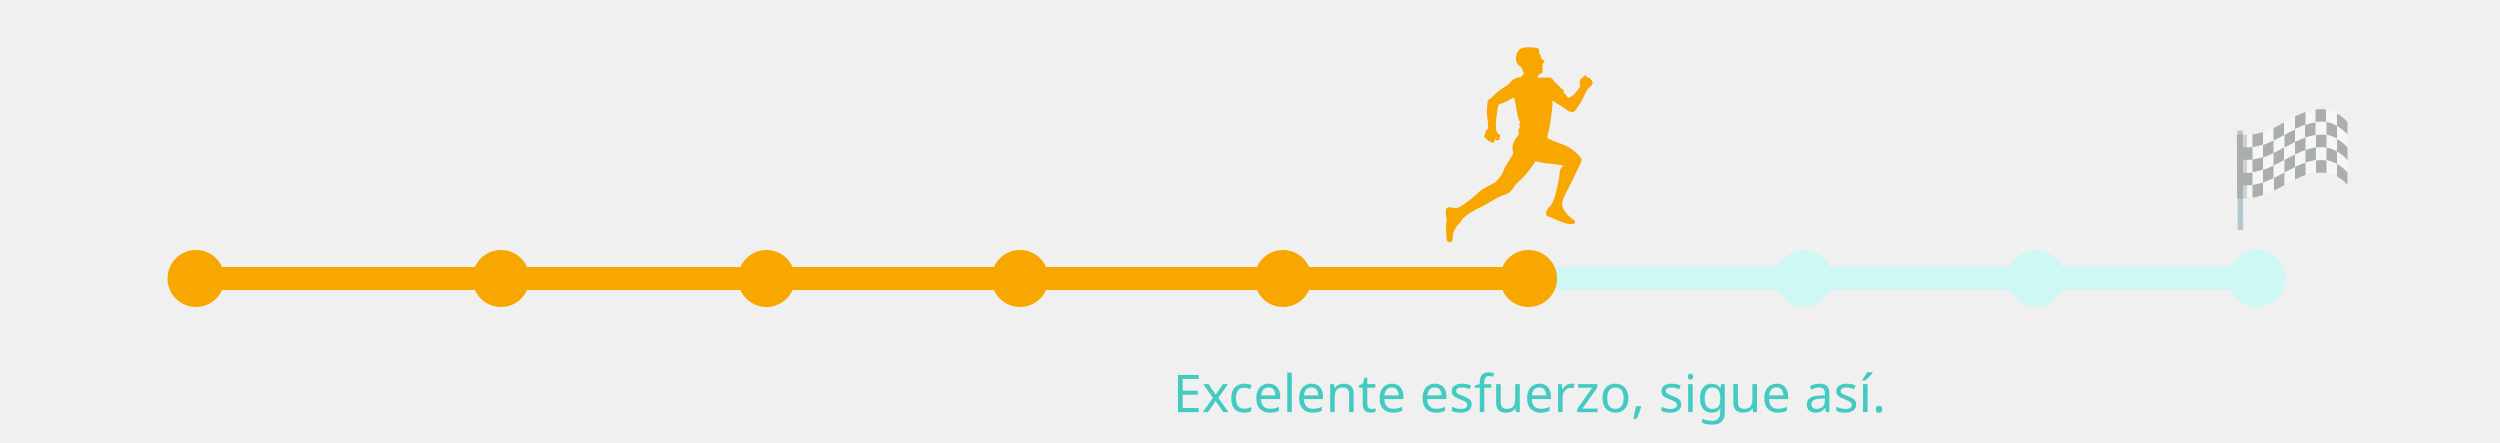
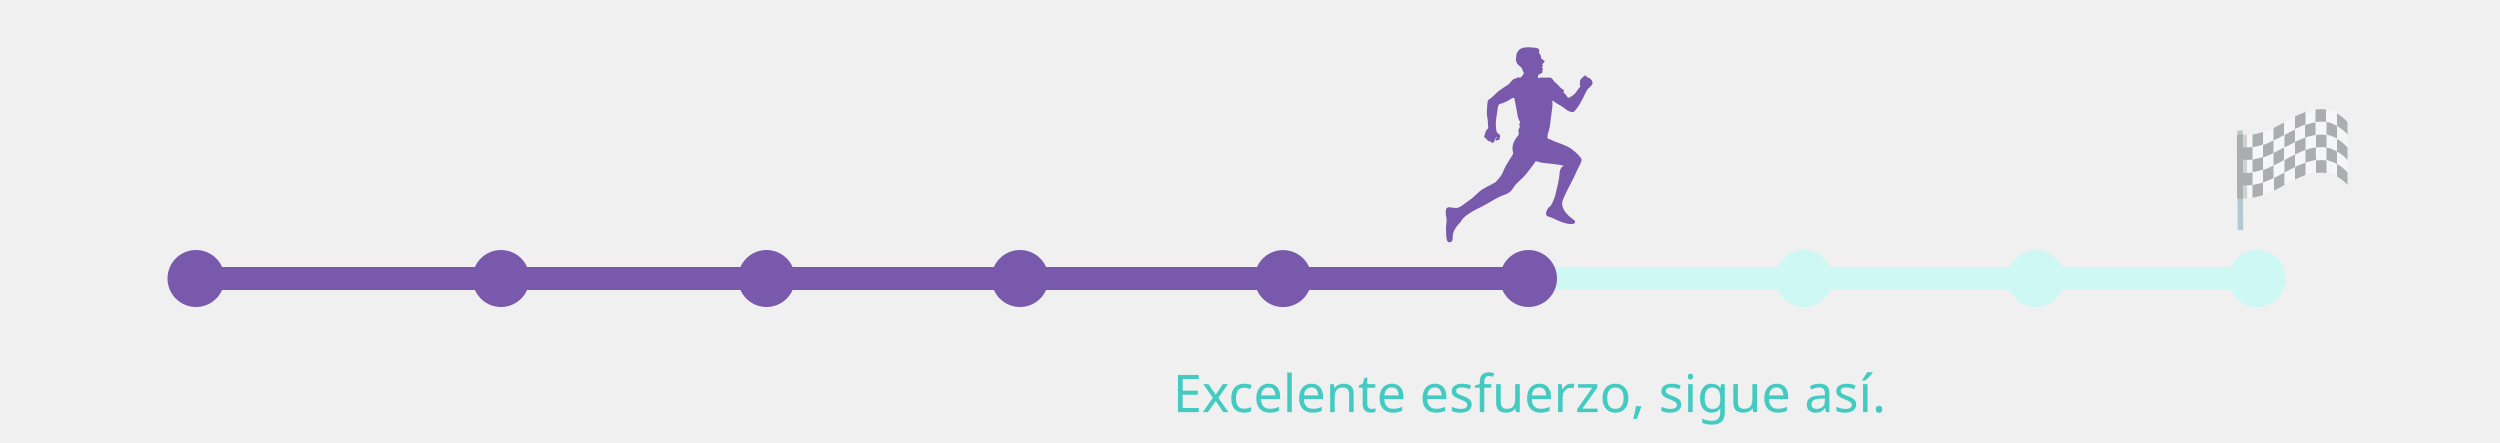
<svg xmlns="http://www.w3.org/2000/svg" version="1.1" id="Capa_1" x="0px" y="0px" viewBox="0 0 500 88.4" style="enable-background:new 0 0 500 88.4;" xml:space="preserve">
  <style type="text/css">
	.st0{fill:#CEF8F4;}
- 	.st1{fill:#F8A600;}
+ 	.st1{fill:#7959AC;}
	.st2{fill:#44CBC1;}
	.st3{font-family:'Poppins-Medium';}
	.st4{font-size:10.427px;}
	.st5{opacity:0.39;}
	.st6{fill:#FFFFFF;}
	.st7{fill:#3D4646;}
	.st8{fill:#58869D;}
	.st9{opacity:0.5;fill:#3D4646;enable-background:new    ;}
</style>
  <rect x="305.7" y="53.4" class="st0" width="144.8" height="4.6" />
  <rect x="43" y="53.4" class="st1" width="262.7" height="4.6" />
  <circle class="st1" cx="39.2" cy="55.7" r="5.7" />
  <circle class="st1" cx="100.2" cy="55.7" r="5.7" />
  <circle class="st1" cx="153.3" cy="55.7" r="5.7" />
  <circle class="st1" cx="204" cy="55.7" r="5.7" />
-   <circle class="st1" cx="256.6" cy="55.7" r="5.7" />
+   <ellipse transform="matrix(0.2298 -0.9732 0.9732 0.2298 143.4354 292.6385)" class="st1" cx="256.6" cy="55.7" rx="5.7" ry="5.7" />
  <circle class="st1" cx="305.7" cy="55.7" r="5.7" />
  <circle class="st0" cx="360.8" cy="55.7" r="5.7" />
  <circle class="st0" cx="407.2" cy="55.7" r="5.7" />
  <circle class="st0" cx="451.4" cy="55.7" r="5.7" />
  <text transform="matrix(1 0 0 1 234.5765 82.4253)" class="st2 st3 st4">Excelente esfuerzo, sigue así.</text>
-   <path class="st1" d="M307.7,15.6c0,0-0.2,0.1-0.1-0.2c0.1-0.2-0.1-0.4,0.2-0.5c0.4-0.2,0.8-0.4,0.7-0.5c0-0.2-0.1-0.3,0-0.4  c0.1-0.1,0.1-0.2,0.1-0.3c-0.1-0.1-0.3-0.1-0.2-0.2c0.1-0.2,0.2-0.3,0.2-0.4s-0.3-0.1-0.1-0.3c0.2-0.2,0.5-0.5,0.4-0.6  s-0.7-0.5-0.7-0.6c0-0.2,0-0.4-0.1-0.6c-0.2-0.2-0.2-0.3-0.3-0.5c0-0.2,0.2-0.6-0.2-0.8s-0.4-0.1-1.1-0.2c-0.8-0.1-2.2-0.1-2.7,0.5  c-0.6,0.6-0.5,1.1-0.6,1.6s0.1,1,0.4,1.3c0.3,0.4,0.8,0.5,0.9,1.1c0.2,0.6,0.4,0.5,0.2,0.8c-0.2,0.2-0.4,0.8-0.8,0.7  c-0.4-0.1-0.5,0.1-0.8,0.2c-0.4,0.1-0.4,0.1-0.6,0.3c-0.2,0.2-0.5,0.5-0.6,0.7s-1.5,0.9-2.5,1.8s-0.9,0.9-1.3,1.2  c-0.4,0.2-0.6,0.4-0.6,0.8s-0.2,1.5-0.1,2.6c0.2,1.1,0.2,1.6,0.2,2c0.1,0.5,0.1,0.5-0.2,0.8c-0.3,0.3-0.3,0.6-0.4,0.9  s-0.2,0.5-0.1,0.7c0.1,0.2,0.3,0.2,0.4,0.2c0.1,0-0.1,0.2,0.1,0.3c0.2,0.1,0.2,0,0.2,0s-0.1,0.1,0.1,0.2c0.1,0.1,0.3,0.1,0.4,0.1  c0.1-0.1,0,0.1,0.2,0.2c0.2,0.1,0.3,0.1,0.5-0.1c0.1-0.1,0.1-0.4,0.2-0.6s0.3-0.5,0.4-0.4c0.1,0.2-0.1,0.1-0.2,0.2s-0.2,0.6,0.1,0.5  c0.4-0.1,0.2-0.1,0.4-0.1c0.2,0,0.2-0.1,0.2-0.3c0.1-0.2,0.2-0.7,0-0.8c-0.2-0.1-0.6-0.4-0.6-0.7c-0.1-0.4-0.2-1.4-0.1-2.1  s0.1-1,0.2-1.4c0.1-0.5,0.1-1.1,0.2-1.3c0.1-0.2,0-0.5,0.4-0.6s1.6-0.6,2-0.9s0.9-0.5,0.9-0.1c0.1,0.5,0.4,2,0.5,2.6  s0.2,1.3,0.4,1.6c0.1,0.3,0.2,0.1,0.2,0.5c-0.1,0.4-0.2,0.2-0.1,0.6c0.1,0.4,0.1,0.2-0.1,0.6c-0.1,0.4-0.1,0-0.1,0.4  c-0.1,0.4,0.2,0.6,0,0.9c-0.2,0.3-1.6,1.7-1.1,3.4c0,0,0.1,0.4-0.1,0.6c-0.2,0.4-1.3,1.9-1.7,2.9s-0.6,1.3-0.8,1.5  c-0.2,0.3-0.4,0.5-0.6,0.7c-0.2,0.2-0.1,0.3-0.8,0.6c-0.6,0.4-1.9,0.9-2.7,1.6c-0.8,0.7-1.2,1.2-2.1,1.8c-0.9,0.6-1.8,1.5-2.6,1.5  c-0.8,0-1.6-0.4-1.9,0.1s-0.1,1.5,0,2s-0.1,1.3-0.1,1.8s0,2,0.2,2.6c0.2,0.5,0.9,0.5,1.1-0.1c0.1-0.5-0.1-1.2,0.5-2.2  c0.5-0.9,1.1-1.3,1.2-1.5c0.1-0.3,0.5-0.8,1.2-1.3c0.7-0.5,1.7-1.1,2.6-1.5c0.9-0.4,2.8-1.6,3.6-2c0.8-0.4,1.3-0.5,1.9-0.8  c0.5-0.3,0.7-0.4,1.2-1.2s1.1-1.2,1.9-2s2-2.5,2.3-2.9c0.2-0.4,0.2-0.4,0.5-0.3c0.4,0.1,1,0.3,2.3,0.4c1.3,0.1,3.3,0.4,3,0.5  c-0.3,0.1-0.8,0.6-0.8,1.7c-0.1,1.1-0.3,1.8-0.5,2.7c-0.2,0.9-0.4,1.8-0.8,2.7c-0.5,0.9-0.5,1-0.6,1s-0.3,0.2-0.5,0.5  c-0.2,0.4-0.6,1.2,0.1,1.5c0.8,0.2,1.3,0.5,2.2,0.9s2.1,0.7,2.7,0.6c0.6-0.1,0.6-0.5,0.4-0.7c-0.2-0.2-1.1-0.8-1.5-1.3  c-0.5-0.5-1.2-1.6-0.9-2.6c0.4-1.1,1.1-2.5,1.7-3.6s0.9-1.9,1.3-2.7s0.9-1.6,0.8-2.1c-0.2-0.4-1-1.3-2-2c-1.1-0.8-2.9-1.3-3.6-1.6  c-0.7-0.4-1-0.4-1-0.4s-0.4-0.2-0.1-1.1s0.4-1.5,0.5-2.5s0.4-2.7,0.4-3.3c0-0.6-0.1-1,0.2-0.7c0.3,0.3,0.5,0.4,1.2,0.8  c0.7,0.4,1.3,0.9,1.6,1.1c0.4,0.2,0.6,0.3,0.9,0.3s0.3,0.1,0.8-0.5s1.2-1.8,1.7-2.9s0.7-1.3,1-1.5c0.2-0.2,0.8-0.8,0.6-1  c-0.1-0.2-0.1-0.5-0.2-0.5c-0.1-0.1-0.1,0-0.2-0.2c-0.1-0.2-0.3-0.3-0.4-0.2c-0.2,0-0.1-0.2-0.2-0.2c-0.1,0-0.2,0-0.3-0.1  c0-0.1,0.2-0.2-0.1-0.2c-0.2,0-0.2,0.1-0.4,0.2c-0.2,0.2-0.3,0.3-0.5,0.5C316,16,316,16,316,16.3c0,0.4-0.1,0.6,0,0.8  c0.1,0.1,0.2,0.1-0.2,0.5c-0.3,0.4-0.5,0.8-0.9,1.2c-0.4,0.4-0.9,0.6-1,0.7s-0.2,0.1-0.4-0.1c-0.1-0.2-0.6-0.8-0.8-0.9  c-0.2-0.1,0.4-0.3-0.1-0.6c-0.5-0.3-0.5-0.4-1-0.9s-0.7-0.6-0.9-0.9c-0.3-0.4-0.4-0.6-0.9-0.6C308.5,15.6,308.3,15.4,307.7,15.6z" />
+   <path class="st1" d="M307.7,15.6c0,0-0.2,0.1-0.1-0.2c0.1-0.2-0.1-0.4,0.2-0.5c0.4-0.2,0.8-0.4,0.7-0.5c0-0.2-0.1-0.3,0-0.4  c0.1-0.1,0.1-0.2,0.1-0.3c-0.1-0.1-0.3-0.1-0.2-0.2c0.1-0.2,0.2-0.3,0.2-0.4s-0.3-0.1-0.1-0.3c0.2-0.2,0.5-0.5,0.4-0.6  s-0.7-0.5-0.7-0.6c0-0.2,0-0.4-0.1-0.6c-0.2-0.2-0.2-0.3-0.3-0.5c0-0.2,0.2-0.6-0.2-0.8s-0.4-0.1-1.1-0.2c-0.8-0.1-2.2-0.1-2.7,0.5  c-0.6,0.6-0.5,1.1-0.6,1.6s0.1,1,0.4,1.3c0.3,0.4,0.8,0.5,0.9,1.1c0.2,0.6,0.4,0.5,0.2,0.8c-0.2,0.2-0.4,0.8-0.8,0.7  s-0.5,0.1-0.8,0.2c-0.4,0.1-0.4,0.1-0.6,0.3c-0.2,0.2-0.5,0.5-0.6,0.7s-1.5,0.9-2.5,1.8s-0.9,0.9-1.3,1.2c-0.4,0.2-0.6,0.4-0.6,0.8  s-0.2,1.5-0.1,2.6c0.2,1.1,0.2,1.6,0.2,2c0.1,0.5,0.1,0.5-0.2,0.8c-0.3,0.3-0.3,0.6-0.4,0.9s-0.2,0.5-0.1,0.7s0.3,0.2,0.4,0.2  s-0.1,0.2,0.1,0.3c0.2,0.1,0.2,0,0.2,0s-0.1,0.1,0.1,0.2c0.1,0.1,0.3,0.1,0.4,0.1c0.1-0.1,0,0.1,0.2,0.2s0.3,0.1,0.5-0.1  c0.1-0.1,0.1-0.4,0.2-0.6s0.3-0.5,0.4-0.4c0.1,0.2-0.1,0.1-0.2,0.2s-0.2,0.6,0.1,0.5c0.4-0.1,0.2-0.1,0.4-0.1c0.2,0,0.2-0.1,0.2-0.3  c0.1-0.2,0.2-0.7,0-0.8c-0.2-0.1-0.6-0.4-0.6-0.7c-0.1-0.4-0.2-1.4-0.1-2.1s0.1-1,0.2-1.4c0.1-0.5,0.1-1.1,0.2-1.3  c0.1-0.2,0-0.5,0.4-0.6s1.6-0.6,2-0.9s0.9-0.5,0.9-0.1c0.1,0.5,0.4,2,0.5,2.6s0.2,1.3,0.4,1.6c0.1,0.3,0.2,0.1,0.2,0.5  c-0.1,0.4-0.2,0.2-0.1,0.6s0.1,0.2-0.1,0.6c-0.1,0.4-0.1,0-0.1,0.4c-0.1,0.4,0.2,0.6,0,0.9s-1.6,1.7-1.1,3.4c0,0,0.1,0.4-0.1,0.6  c-0.2,0.4-1.3,1.9-1.7,2.9s-0.6,1.3-0.8,1.5c-0.2,0.3-0.4,0.5-0.6,0.7s-0.1,0.3-0.8,0.6c-0.6,0.4-1.9,0.9-2.7,1.6  c-0.8,0.7-1.2,1.2-2.1,1.8s-1.8,1.5-2.6,1.5c-0.8,0-1.6-0.4-1.9,0.1s-0.1,1.5,0,2s-0.1,1.3-0.1,1.8s0,2,0.2,2.6  c0.2,0.5,0.9,0.5,1.1-0.1c0.1-0.5-0.1-1.2,0.5-2.2c0.5-0.9,1.1-1.3,1.2-1.5c0.1-0.3,0.5-0.8,1.2-1.3s1.7-1.1,2.6-1.5s2.8-1.6,3.6-2  c0.8-0.4,1.3-0.5,1.9-0.8c0.5-0.3,0.7-0.4,1.2-1.2s1.1-1.2,1.9-2s2-2.5,2.3-2.9c0.2-0.4,0.2-0.4,0.5-0.3c0.4,0.1,1,0.3,2.3,0.4  c1.3,0.1,3.3,0.4,3,0.5s-0.8,0.6-0.8,1.7c-0.1,1.1-0.3,1.8-0.5,2.7s-0.4,1.8-0.8,2.7c-0.5,0.9-0.5,1-0.6,1s-0.3,0.2-0.5,0.5  c-0.2,0.4-0.6,1.2,0.1,1.5c0.8,0.2,1.3,0.5,2.2,0.9s2.1,0.7,2.7,0.6c0.6-0.1,0.6-0.5,0.4-0.7s-1.1-0.8-1.5-1.3  c-0.5-0.5-1.2-1.6-0.9-2.6c0.4-1.1,1.1-2.5,1.7-3.6s0.9-1.9,1.3-2.7s0.9-1.6,0.8-2.1c-0.2-0.4-1-1.3-2-2c-1.1-0.8-2.9-1.3-3.6-1.6  c-0.7-0.4-1-0.4-1-0.4s-0.4-0.2-0.1-1.1s0.4-1.5,0.5-2.5s0.4-2.7,0.4-3.3c0-0.6-0.1-1,0.2-0.7c0.3,0.3,0.5,0.4,1.2,0.8  s1.3,0.9,1.6,1.1c0.4,0.2,0.6,0.3,0.9,0.3s0.3,0.1,0.8-0.5s1.2-1.8,1.7-2.9s0.7-1.3,1-1.5c0.2-0.2,0.8-0.8,0.6-1  c-0.1-0.2-0.1-0.5-0.2-0.5c-0.1-0.1-0.1,0-0.2-0.2s-0.3-0.3-0.4-0.2c-0.2,0-0.1-0.2-0.2-0.2s-0.2,0-0.3-0.1c0-0.1,0.2-0.2-0.1-0.2  c-0.2,0-0.2,0.1-0.4,0.2c-0.2,0.2-0.3,0.3-0.5,0.5C316,16,316,16,316,16.3c0,0.4-0.1,0.6,0,0.8c0.1,0.1,0.2,0.1-0.2,0.5  c-0.3,0.4-0.5,0.8-0.9,1.2c-0.4,0.4-0.9,0.6-1,0.7s-0.2,0.1-0.4-0.1c-0.1-0.2-0.6-0.8-0.8-0.9c-0.2-0.1,0.4-0.3-0.1-0.6  c-0.5-0.3-0.5-0.4-1-0.9s-0.7-0.6-0.9-0.9c-0.3-0.4-0.4-0.6-0.9-0.6C308.5,15.6,308.3,15.4,307.7,15.6z" />
  <g class="st5">
    <g>
      <g>
        <path class="st6" d="M469.5,24.3c-7-7.2-14,3.7-21,2.6v12.6c7,1.1,14-9.9,21-2.6C469.5,32.7,469.5,28.5,469.5,24.3z" />
        <g>
          <g>
            <g>
              <path class="st7" d="M450.5,37c-0.7,0.1-1.4,0.1-2.1,0c0-0.8,0-1.7,0-2.5c0.7,0.1,1.4,0.1,2.1,0        C450.5,35.3,450.5,36.2,450.5,37z" />
            </g>
            <g>
              <path class="st7" d="M452.6,33.9c-0.7,0.2-1.4,0.5-2.1,0.5c0-0.8,0-1.7,0-2.5c0.7-0.1,1.4-0.3,2.1-0.5        C452.6,32.2,452.6,33.1,452.6,33.9z" />
            </g>
          </g>
          <g>
            <g>
              <path class="st7" d="M452.6,39c-0.7,0.2-1.4,0.5-2.1,0.5c0-0.8,0-1.7,0-2.5c0.7-0.1,1.4-0.3,2.1-0.5        C452.6,37.3,452.6,38.1,452.6,39z" />
            </g>
          </g>
          <g>
            <path class="st7" d="M450.5,31.9c-0.7,0.1-1.4,0.1-2.1,0c0-0.8,0-1.7,0-2.5c0.7,0.1,1.4,0.1,2.1,0       C450.5,30.3,450.5,31.1,450.5,31.9z" />
          </g>
          <g>
            <path class="st7" d="M452.6,28.9c-0.7,0.2-1.4,0.5-2.1,0.5c0-0.8,0-1.7,0-2.5c0.7-0.1,1.4-0.3,2.1-0.5       C452.6,27.2,452.6,28,452.6,28.9z" />
          </g>
        </g>
        <g>
          <g>
            <g>
              <path class="st7" d="M454.7,35.6c-0.7,0.4-1.4,0.6-2.1,0.9c0-0.8,0-1.7,0-2.5c0.7-0.2,1.4-0.6,2.1-0.9        C454.7,33.9,454.7,34.8,454.7,35.6z" />
            </g>
            <g>
              <path class="st7" d="M456.8,32c-0.7,0.4-1.4,0.8-2.1,1.1c0-0.8,0-1.7,0-2.5c0.7-0.4,1.4-0.7,2.1-1.1        C456.8,30.3,456.8,31.2,456.8,32z" />
              <path class="st7" d="M459,33.4c-0.7,0.4-1.4,0.7-2.1,1.1c0-0.8,0-1.7,0-2.5c0.7-0.4,1.4-0.8,2.1-1.1        C459,31.8,459,32.6,459,33.4z" />
            </g>
            <g>
              <path class="st7" d="M461.1,30c-0.7,0.2-1.4,0.6-2.1,0.9c0-0.8,0-1.7,0-2.5c0.7-0.4,1.4-0.6,2.1-0.9        C461.1,28.3,461.1,29.1,461.1,30z" />
            </g>
          </g>
          <g>
            <g>
              <path class="st7" d="M456.9,37c-0.7,0.4-1.4,0.8-2.1,1.1c0-0.8,0-1.7,0-2.5c0.7-0.4,1.4-0.7,2.1-1.1        C456.8,35.3,456.9,36.2,456.9,37z" />
            </g>
            <g>
              <path class="st7" d="M461.1,35c-0.7,0.2-1.4,0.6-2.1,0.9c0-0.8,0-1.7,0-2.5c0.7-0.4,1.4-0.6,2.1-0.9        C461.1,33.3,461.1,34.2,461.1,35z" />
            </g>
          </g>
          <path class="st7" d="M454.7,30.6c-0.7,0.4-1.4,0.6-2.1,0.9c0-0.8,0-1.7,0-2.5c0.7-0.2,1.4-0.6,2.1-0.9      C454.7,28.9,454.7,29.7,454.7,30.6z" />
          <g>
            <path class="st7" d="M456.8,27c-0.7,0.4-1.4,0.8-2.1,1.1c0-0.8,0-1.7,0-2.5c0.7-0.4,1.4-0.7,2.1-1.1       C456.8,25.3,456.8,26.1,456.8,27z" />
            <path class="st7" d="M459,28.4c-0.7,0.4-1.4,0.7-2.1,1.1c0-0.8,0-1.7,0-2.5c0.7-0.4,1.4-0.8,2.1-1.1       C459,26.7,459,27.5,459,28.4z" />
          </g>
          <g>
            <path class="st7" d="M461.1,24.9c-0.7,0.2-1.4,0.6-2.1,0.9c0-0.8,0-1.7,0-2.5c0.7-0.4,1.4-0.6,2.1-0.9       C461.1,23.2,461.1,24.1,461.1,24.9z" />
          </g>
        </g>
        <g>
          <g>
            <g>
              <path class="st7" d="M463.2,32c-0.7,0.1-1.4,0.3-2.1,0.5c0-0.8,0-1.7,0-2.5c0.7-0.2,1.4-0.5,2.1-0.5        C463.1,30.3,463.2,31.2,463.2,32z" />
            </g>
            <g>
              <path class="st7" d="M465.3,29.5c-0.7-0.1-1.4-0.1-2.1,0c0-0.8,0-1.7,0-2.5c0.7-0.1,1.4-0.1,2.1,0        C465.3,27.8,465.3,28.7,465.3,29.5z" />
              <path class="st7" d="M467.4,32.8c-0.7-0.4-1.4-0.6-2.1-0.8c0-0.8,0-1.7,0-2.5c0.7,0.1,1.4,0.4,2.1,0.8        C467.4,31.1,467.4,32,467.4,32.8z" />
            </g>
            <g>
              <path class="st7" d="M469.5,32c-0.7-0.8-1.4-1.3-2.1-1.7c0-0.8,0-1.7,0-2.5c0.7,0.4,1.4,0.9,2.1,1.7        C469.5,30.3,469.5,31.1,469.5,32z" />
            </g>
          </g>
          <g>
            <g>
              <path class="st7" d="M465.3,34.6c-0.7-0.1-1.4-0.1-2.1,0c0-0.8,0-1.7,0-2.5c0.7-0.1,1.4-0.1,2.1,0        C465.3,32.9,465.3,33.7,465.3,34.6z" />
            </g>
            <g>
              <path class="st7" d="M469.5,37c-0.7-0.8-1.4-1.3-2.1-1.7c0-0.8,0-1.7,0-2.5c0.7,0.4,1.4,0.9,2.1,1.7        C469.5,35.3,469.5,36.2,469.5,37z" />
            </g>
          </g>
          <path class="st7" d="M463.1,27c-0.7,0.1-1.4,0.3-2.1,0.5c0-0.8,0-1.7,0-2.5c0.7-0.2,1.4-0.5,2.1-0.5      C463.1,25.3,463.1,26.1,463.1,27z" />
          <g>
            <path class="st7" d="M465.2,24.4c-0.7-0.1-1.4-0.1-2.1,0c0-0.8,0-1.7,0-2.5c0.7-0.1,1.4-0.1,2.1,0       C465.2,22.7,465.2,23.6,465.2,24.4z" />
            <path class="st7" d="M467.4,27.7c-0.7-0.4-1.4-0.6-2.1-0.8c0-0.8,0-1.7,0-2.5c0.7,0.1,1.4,0.4,2.1,0.8       C467.4,26,467.4,26.9,467.4,27.7z" />
          </g>
          <g>
            <path class="st7" d="M469.5,26.9c-0.7-0.8-1.4-1.3-2.1-1.7c0-0.8,0-1.7,0-2.5c0.7,0.4,1.4,0.9,2.1,1.7       C469.5,25.2,469.5,26,469.5,26.9z" />
          </g>
        </g>
      </g>
-       <rect x="447.5" y="26.1" transform="matrix(1 -3.170401e-03 3.170401e-03 1 -0.112 1.4207)" class="st8" width="1.1" height="19.9" />
-       <rect x="447.4" y="26.9" transform="matrix(1 -3.174684e-03 3.174684e-03 1 -0.1035 1.4224)" class="st7" width="1.2" height="12.8" />
-       <rect x="448.6" y="26.9" transform="matrix(1 -3.178607e-03 3.178607e-03 1 -0.1036 1.4274)" class="st9" width="0.8" height="12.8" />
+       <rect x="447.5" y="26.1" transform="matrix(1 -3.170385e-03 3.170385e-03 1 -0.112 1.4207)" class="st8" width="1.1" height="19.9" />
+       <rect x="447.4" y="26.9" transform="matrix(1 -3.174668e-03 3.174668e-03 1 -0.1035 1.4224)" class="st7" width="1.2" height="12.8" />
+       <rect x="448.6" y="26.9" transform="matrix(1 -3.178591e-03 3.178591e-03 1 -0.1036 1.4274)" class="st9" width="0.8" height="12.8" />
    </g>
  </g>
</svg>
